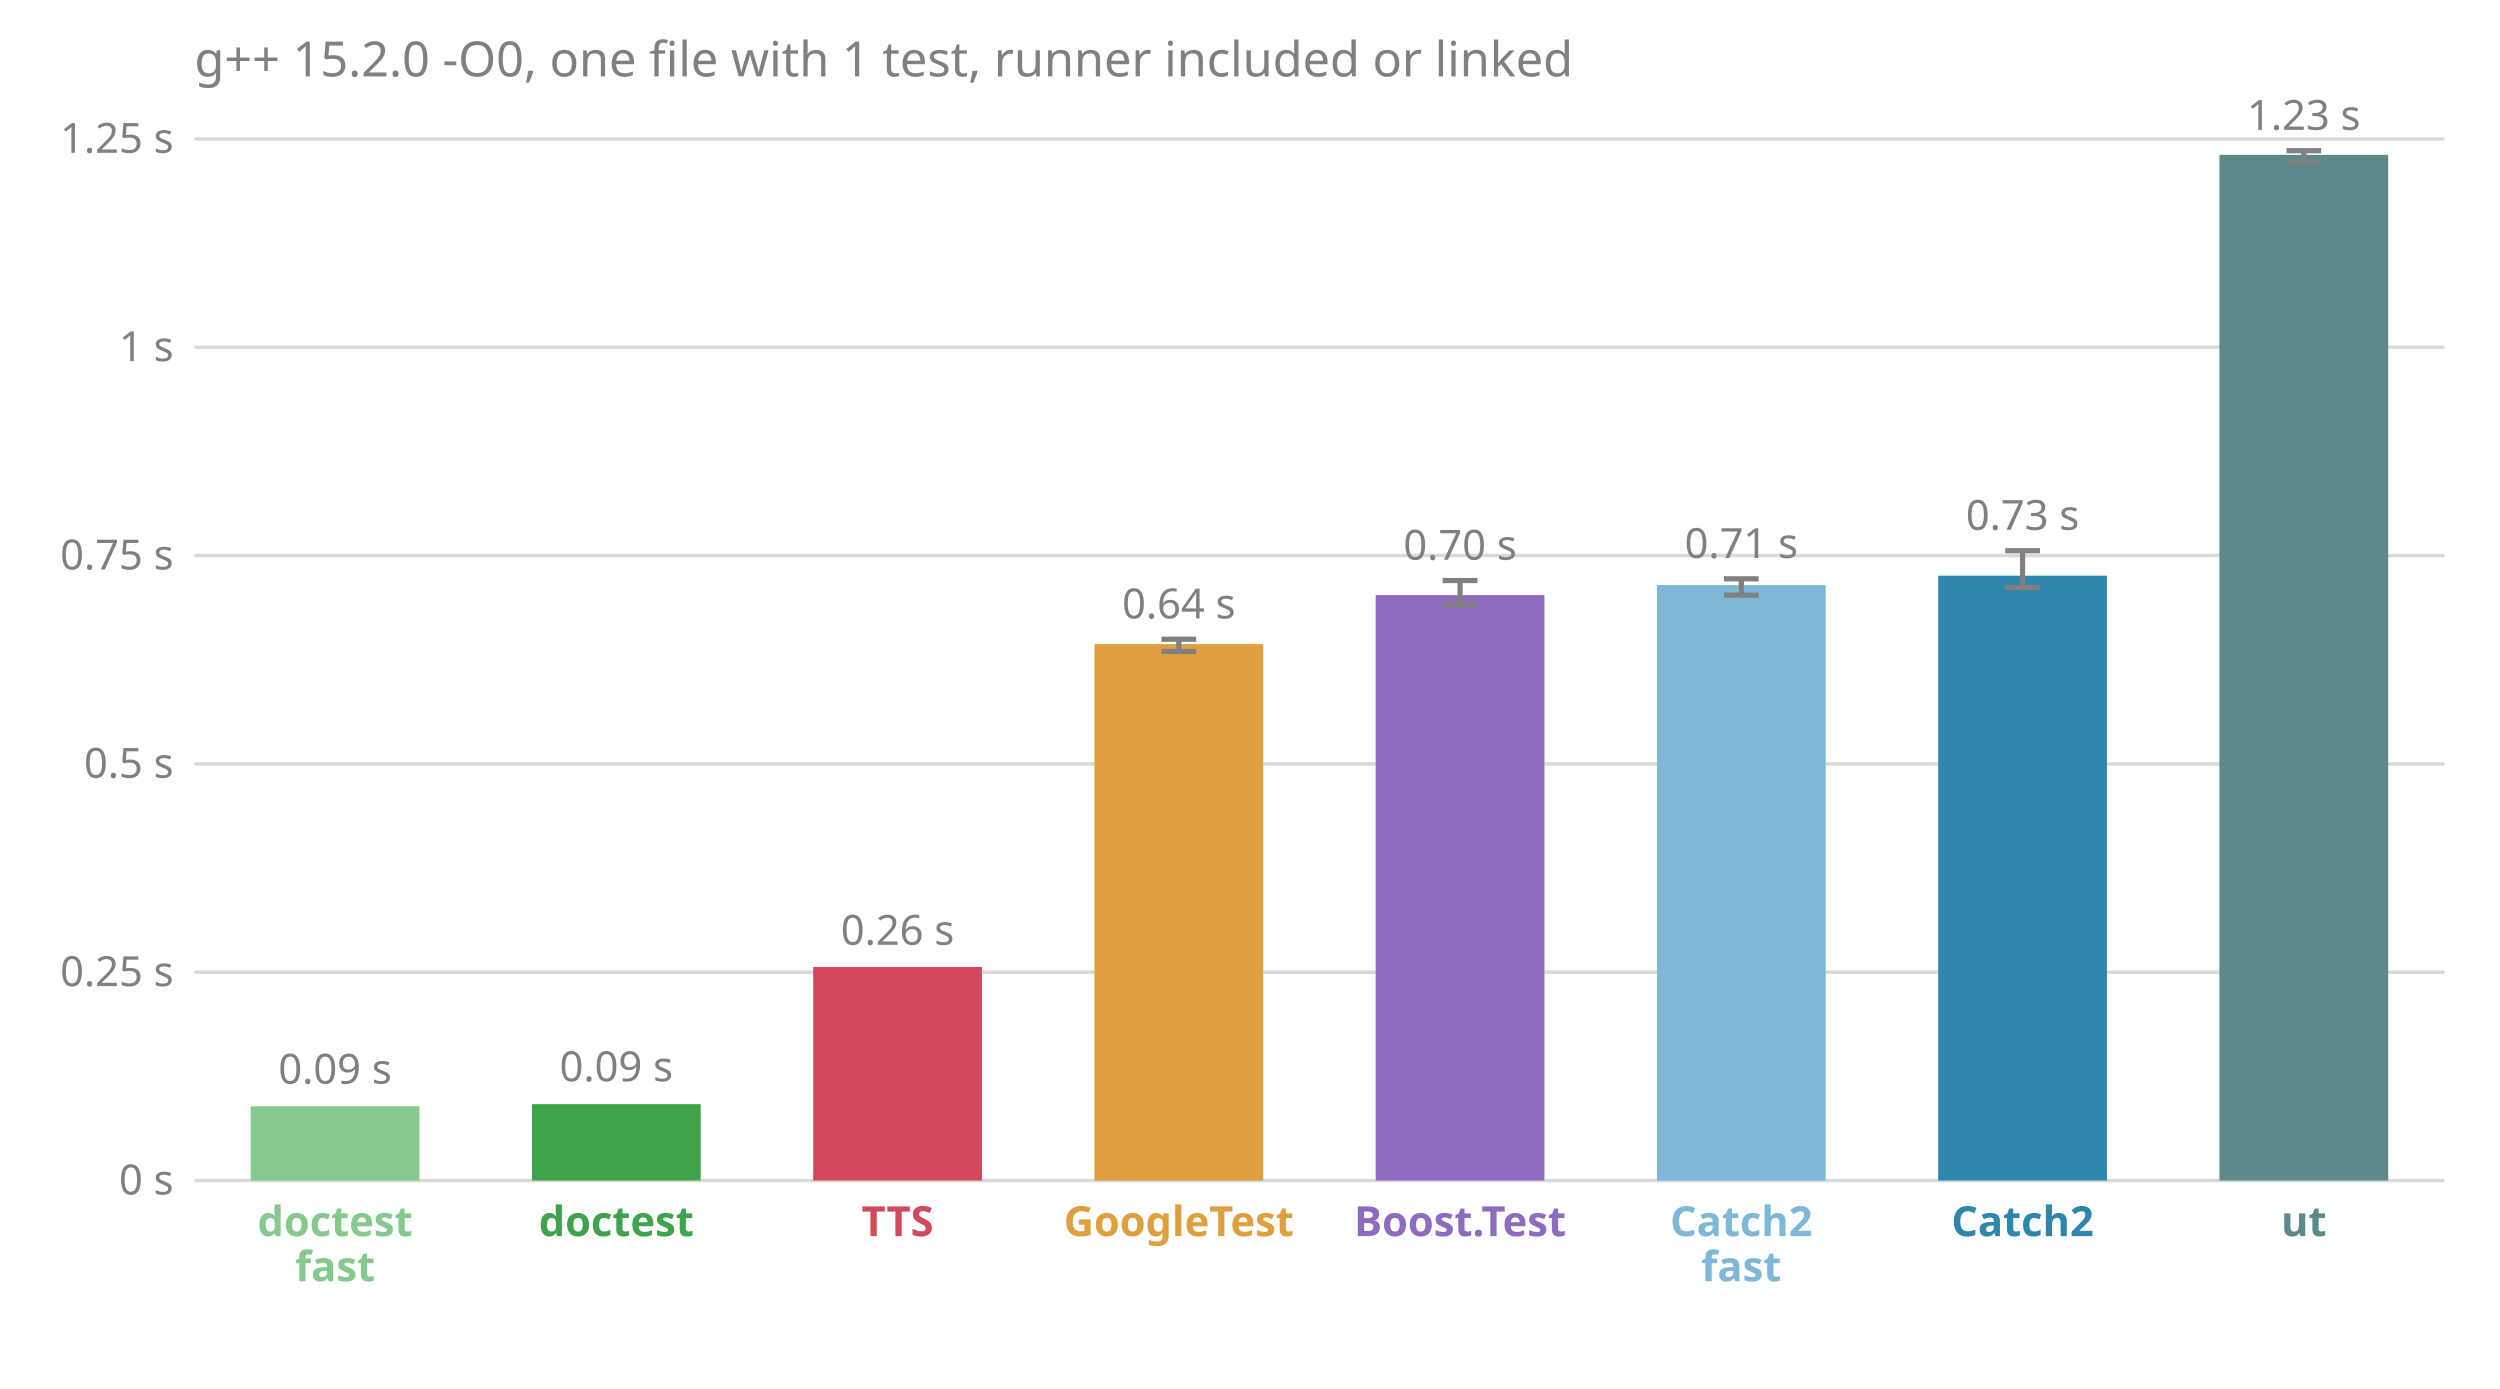
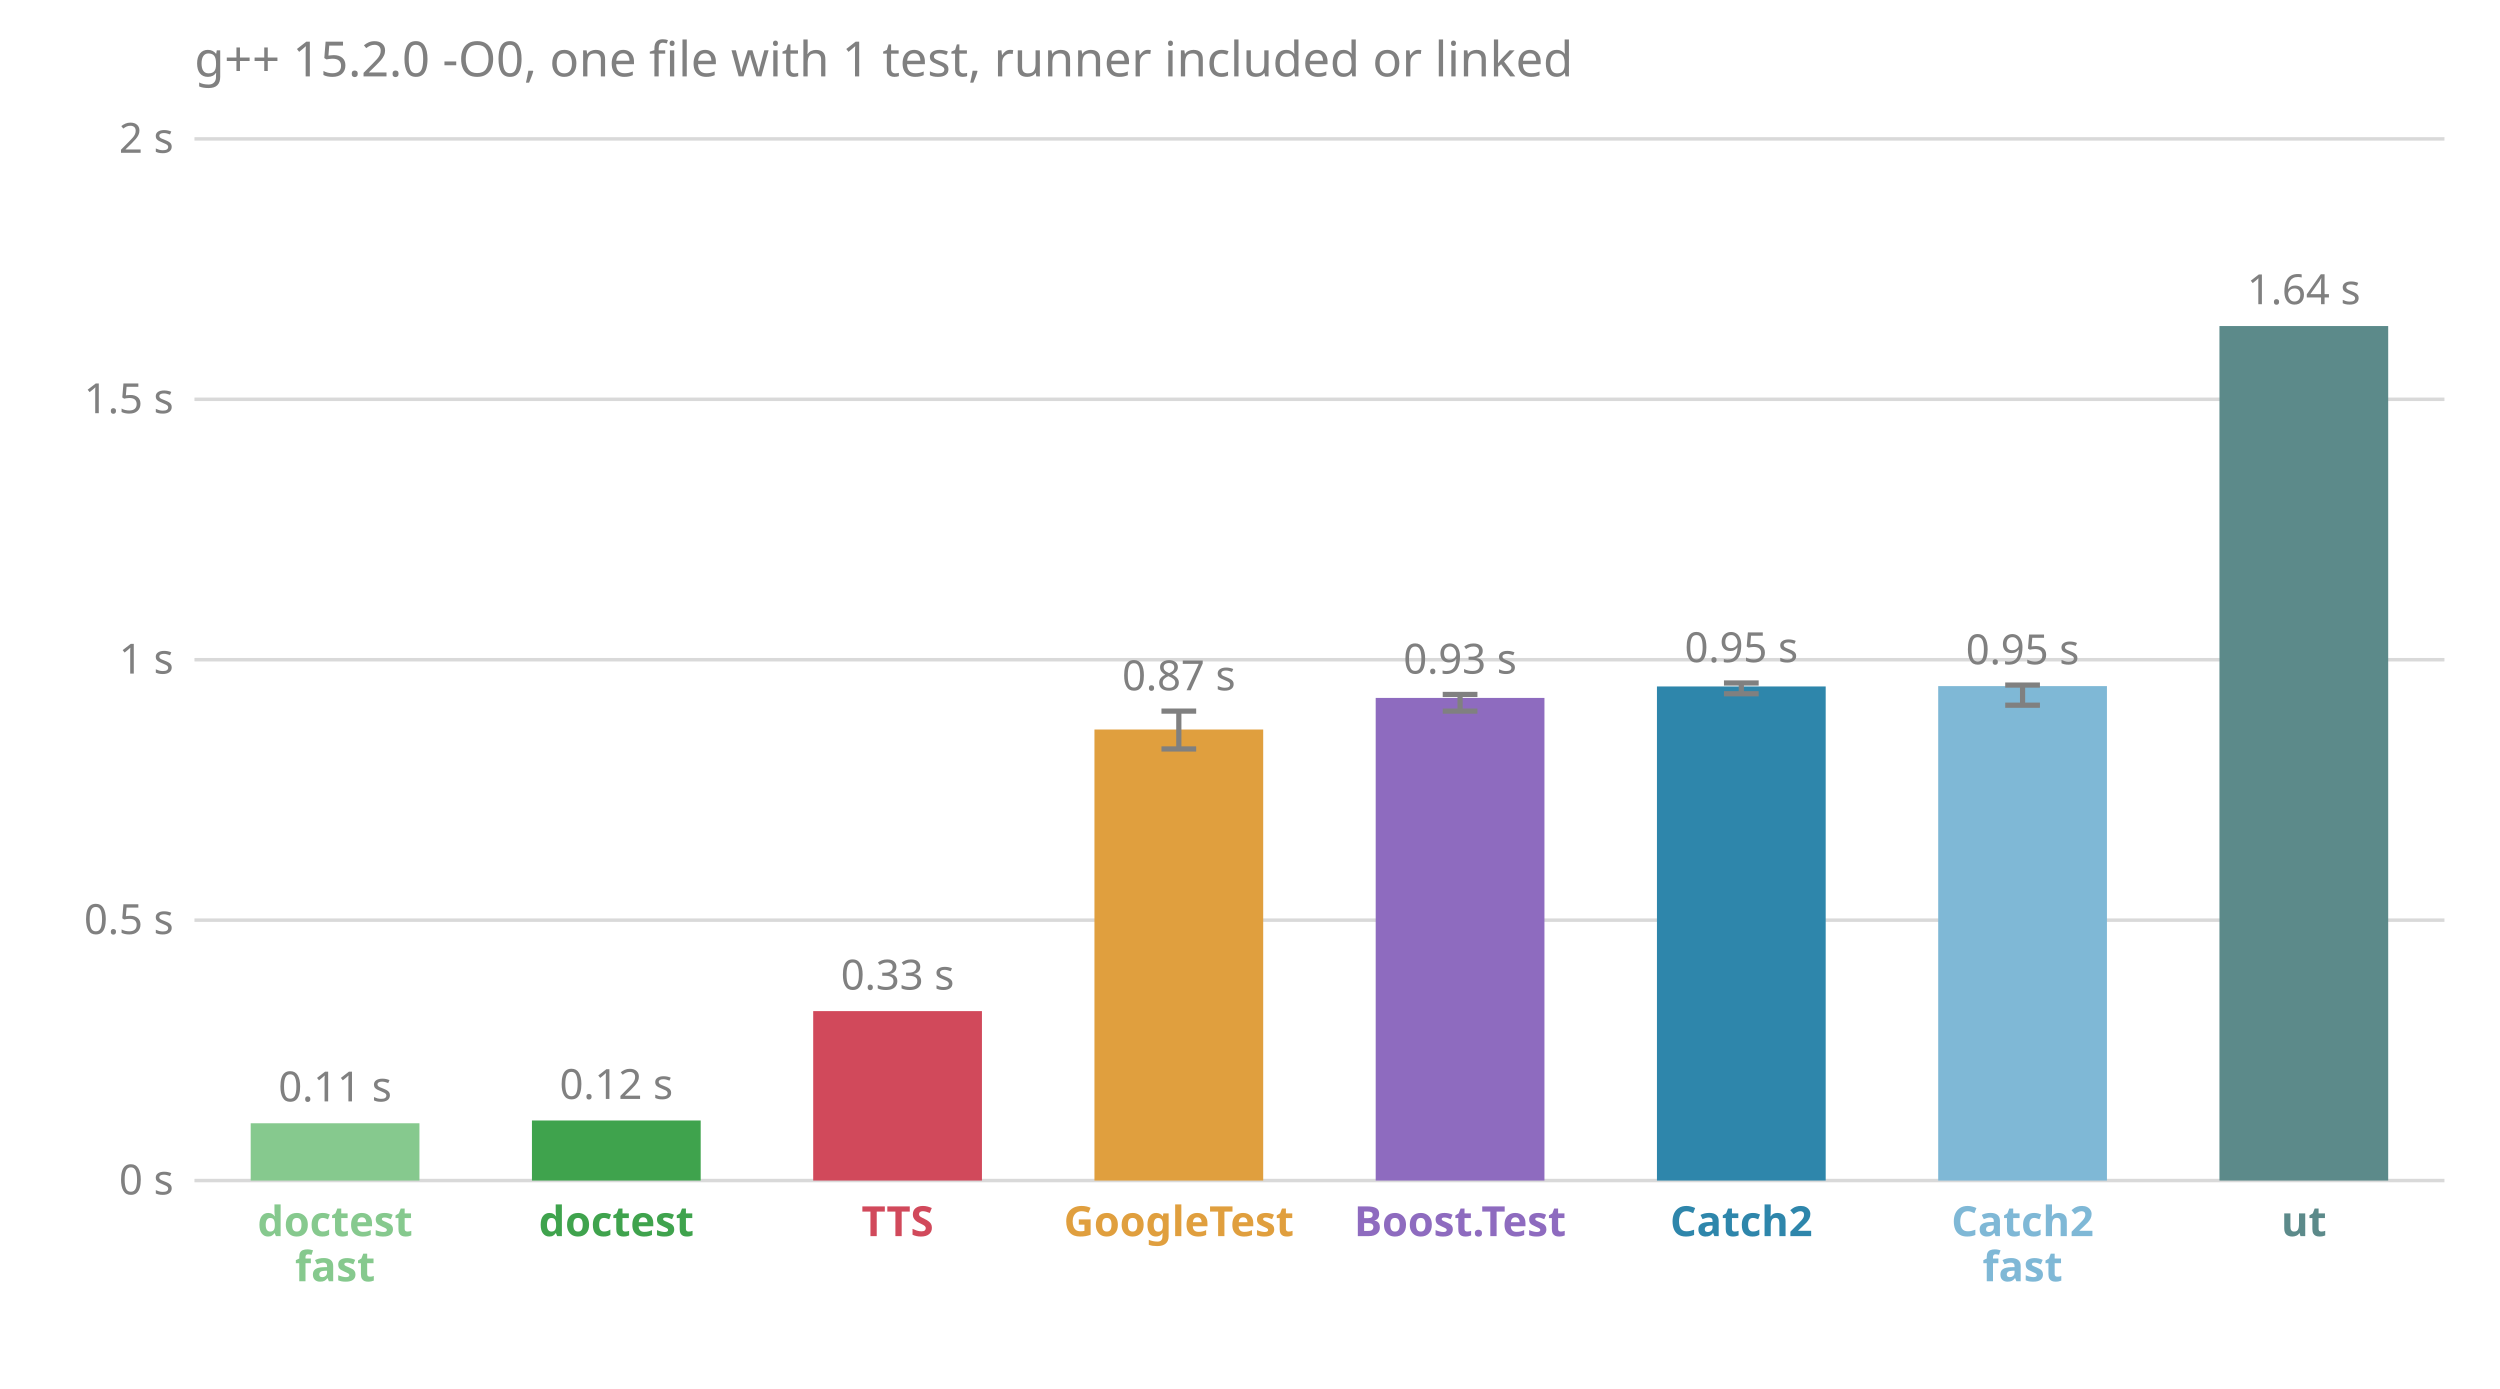
<svg xmlns="http://www.w3.org/2000/svg" viewBox="0 0 720 400" font-family="sans-serif" font-size="12">
  <text x="56.0" y="22.0" fill="#808080" font-size="14">g++ 15.2.0 -O0, one file with 1 test, runner included or linked</text>
  <line x1="56.0" x2="704.0" y1="340.0" y2="340.0" stroke="#808080" stroke-opacity="0.3" />
  <text x="50.0" y="344.0" fill="#808080" text-anchor="end">0 s</text>
-   <line x1="56.0" x2="704.0" y1="280.0" y2="280.0" stroke="#808080" stroke-opacity="0.3" />
-   <text x="50.0" y="284.0" fill="#808080" text-anchor="end">0.25 s</text>
-   <line x1="56.0" x2="704.0" y1="220.0" y2="220.0" stroke="#808080" stroke-opacity="0.3" />
-   <text x="50.0" y="224.0" fill="#808080" text-anchor="end">0.5 s</text>
-   <line x1="56.0" x2="704.0" y1="160.0" y2="160.0" stroke="#808080" stroke-opacity="0.3" />
-   <text x="50.0" y="164.0" fill="#808080" text-anchor="end">0.75 s</text>
-   <line x1="56.0" x2="704.0" y1="100.0" y2="100.0" stroke="#808080" stroke-opacity="0.3" />
-   <text x="50.0" y="104.0" fill="#808080" text-anchor="end">1 s</text>
+   <line x1="56.0" x2="704.0" y1="265.0" y2="265.0" stroke="#808080" stroke-opacity="0.3" />
+   <text x="50.0" y="269.0" fill="#808080" text-anchor="end">0.5 s</text>
+   <line x1="56.0" x2="704.0" y1="190.0" y2="190.0" stroke="#808080" stroke-opacity="0.3" />
+   <text x="50.0" y="194.0" fill="#808080" text-anchor="end">1 s</text>
+   <line x1="56.0" x2="704.0" y1="115.0" y2="115.0" stroke="#808080" stroke-opacity="0.3" />
+   <text x="50.0" y="119.0" fill="#808080" text-anchor="end">1.5 s</text>
  <line x1="56.0" x2="704.0" y1="40.0" y2="40.0" stroke="#808080" stroke-opacity="0.3" />
-   <text x="50.0" y="44.0" fill="#808080" text-anchor="end">1.25 s</text>
-   <rect x="72.2" y="318.6" width="48.6" height="21.4" fill="#86c98e" />
-   <text x="96.5" y="312.1" fill="#808080" text-anchor="middle">0.09 s</text>
+   <text x="50.0" y="44.0" fill="#808080" text-anchor="end">2 s</text>
+   <rect x="72.2" y="323.5" width="48.6" height="16.5" fill="#86c98e" />
+   <text x="96.5" y="317.2" fill="#808080" text-anchor="middle">0.11 s</text>
  <text x="96.5" y="356.0" fill="#86c98e" font-weight="bold" text-anchor="middle">doctest</text>
  <text x="96.5" y="369.0" fill="#86c98e" font-weight="bold" text-anchor="middle">fast</text>
-   <rect x="153.2" y="318.0" width="48.6" height="22.0" fill="#3fa34d" />
-   <text x="177.5" y="311.4" fill="#808080" text-anchor="middle">0.09 s</text>
+   <rect x="153.2" y="322.7" width="48.6" height="17.3" fill="#3fa34d" />
+   <text x="177.5" y="316.5" fill="#808080" text-anchor="middle">0.12 s</text>
  <text x="177.5" y="356.0" fill="#3fa34d" font-weight="bold" text-anchor="middle">doctest</text>
-   <rect x="234.2" y="278.5" width="48.6" height="61.5" fill="#d1495b" />
-   <text x="258.5" y="272.1" fill="#808080" text-anchor="middle">0.26 s</text>
+   <rect x="234.2" y="291.2" width="48.6" height="48.8" fill="#d1495b" />
+   <text x="258.5" y="285.0" fill="#808080" text-anchor="middle">0.33 s</text>
  <text x="258.5" y="356.0" fill="#d1495b" font-weight="bold" text-anchor="middle">TTS</text>
-   <rect x="315.2" y="185.5" width="48.6" height="154.5" fill="#e09f3e" />
-   <line x1="339.5" x2="339.5" y1="187.6" y2="184.1" stroke="#808080" stroke-width="1.5" />
-   <line x1="334.5" x2="344.5" y1="187.6" y2="187.6" stroke="#808080" stroke-width="1.5" />
-   <line x1="334.5" x2="344.5" y1="184.1" y2="184.1" stroke="#808080" stroke-width="1.5" />
-   <text x="339.5" y="178.1" fill="#808080" text-anchor="middle">0.64 s</text>
+   <rect x="315.2" y="210.1" width="48.6" height="129.9" fill="#e09f3e" />
+   <line x1="339.5" x2="339.5" y1="215.7" y2="204.8" stroke="#808080" stroke-width="1.5" />
+   <line x1="334.5" x2="344.5" y1="215.7" y2="215.7" stroke="#808080" stroke-width="1.5" />
+   <line x1="334.5" x2="344.5" y1="204.8" y2="204.8" stroke="#808080" stroke-width="1.5" />
+   <text x="339.5" y="198.8" fill="#808080" text-anchor="middle">0.87 s</text>
  <text x="339.5" y="356.0" fill="#e09f3e" font-weight="bold" text-anchor="middle">GoogleTest</text>
-   <rect x="396.2" y="171.4" width="48.6" height="168.6" fill="#8e6bbf" />
-   <line x1="420.5" x2="420.5" y1="174.1" y2="167.2" stroke="#808080" stroke-width="1.5" />
-   <line x1="415.5" x2="425.5" y1="174.1" y2="174.1" stroke="#808080" stroke-width="1.5" />
-   <line x1="415.5" x2="425.5" y1="167.2" y2="167.2" stroke="#808080" stroke-width="1.5" />
-   <text x="420.5" y="161.2" fill="#808080" text-anchor="middle">0.70 s</text>
+   <rect x="396.2" y="201.0" width="48.6" height="139.0" fill="#8e6bbf" />
+   <line x1="420.5" x2="420.5" y1="204.8" y2="200.0" stroke="#808080" stroke-width="1.5" />
+   <line x1="415.5" x2="425.5" y1="204.8" y2="204.8" stroke="#808080" stroke-width="1.5" />
+   <line x1="415.5" x2="425.5" y1="200.0" y2="200.0" stroke="#808080" stroke-width="1.5" />
+   <text x="420.5" y="194.0" fill="#808080" text-anchor="middle">0.93 s</text>
  <text x="420.5" y="356.0" fill="#8e6bbf" font-weight="bold" text-anchor="middle">Boost.Test</text>
-   <rect x="477.2" y="168.5" width="48.6" height="171.5" fill="#7fb8d6" />
-   <line x1="501.5" x2="501.5" y1="171.4" y2="166.7" stroke="#808080" stroke-width="1.5" />
-   <line x1="496.5" x2="506.5" y1="171.4" y2="171.4" stroke="#808080" stroke-width="1.5" />
-   <line x1="496.5" x2="506.5" y1="166.7" y2="166.7" stroke="#808080" stroke-width="1.5" />
-   <text x="501.5" y="160.7" fill="#808080" text-anchor="middle">0.71 s</text>
-   <text x="501.5" y="356.0" fill="#7fb8d6" font-weight="bold" text-anchor="middle">Catch2</text>
-   <text x="501.5" y="369.0" fill="#7fb8d6" font-weight="bold" text-anchor="middle">fast</text>
-   <rect x="558.2" y="165.8" width="48.6" height="174.2" fill="#2e86ab" />
-   <line x1="582.5" x2="582.5" y1="169.2" y2="158.6" stroke="#808080" stroke-width="1.5" />
-   <line x1="577.5" x2="587.5" y1="169.2" y2="169.2" stroke="#808080" stroke-width="1.5" />
-   <line x1="577.5" x2="587.5" y1="158.6" y2="158.6" stroke="#808080" stroke-width="1.5" />
-   <text x="582.5" y="152.6" fill="#808080" text-anchor="middle">0.73 s</text>
-   <text x="582.5" y="356.0" fill="#2e86ab" font-weight="bold" text-anchor="middle">Catch2</text>
-   <rect x="639.2" y="44.6" width="48.6" height="295.4" fill="#5c8a8a" />
-   <line x1="663.5" x2="663.5" y1="46.8" y2="43.4" stroke="#808080" stroke-width="1.5" />
-   <line x1="658.5" x2="668.5" y1="46.8" y2="46.8" stroke="#808080" stroke-width="1.5" />
-   <line x1="658.5" x2="668.5" y1="43.4" y2="43.4" stroke="#808080" stroke-width="1.5" />
-   <text x="663.5" y="37.4" fill="#808080" text-anchor="middle">1.23 s</text>
+   <rect x="477.2" y="197.7" width="48.6" height="142.3" fill="#2e86ab" />
+   <line x1="501.5" x2="501.5" y1="199.8" y2="196.7" stroke="#808080" stroke-width="1.5" />
+   <line x1="496.5" x2="506.5" y1="199.8" y2="199.8" stroke="#808080" stroke-width="1.5" />
+   <line x1="496.5" x2="506.5" y1="196.7" y2="196.7" stroke="#808080" stroke-width="1.5" />
+   <text x="501.5" y="190.7" fill="#808080" text-anchor="middle">0.95 s</text>
+   <text x="501.5" y="356.0" fill="#2e86ab" font-weight="bold" text-anchor="middle">Catch2</text>
+   <rect x="558.2" y="197.6" width="48.6" height="142.4" fill="#7fb8d6" />
+   <line x1="582.5" x2="582.5" y1="203.1" y2="197.3" stroke="#808080" stroke-width="1.5" />
+   <line x1="577.5" x2="587.5" y1="203.1" y2="203.1" stroke="#808080" stroke-width="1.5" />
+   <line x1="577.5" x2="587.5" y1="197.3" y2="197.3" stroke="#808080" stroke-width="1.5" />
+   <text x="582.5" y="191.3" fill="#808080" text-anchor="middle">0.95 s</text>
+   <text x="582.5" y="356.0" fill="#7fb8d6" font-weight="bold" text-anchor="middle">Catch2</text>
+   <text x="582.5" y="369.0" fill="#7fb8d6" font-weight="bold" text-anchor="middle">fast</text>
+   <rect x="639.2" y="93.9" width="48.6" height="246.1" fill="#5c8a8a" />
+   <text x="663.5" y="87.6" fill="#808080" text-anchor="middle">1.64 s</text>
  <text x="663.5" y="356.0" fill="#5c8a8a" font-weight="bold" text-anchor="middle">ut</text>
</svg>
